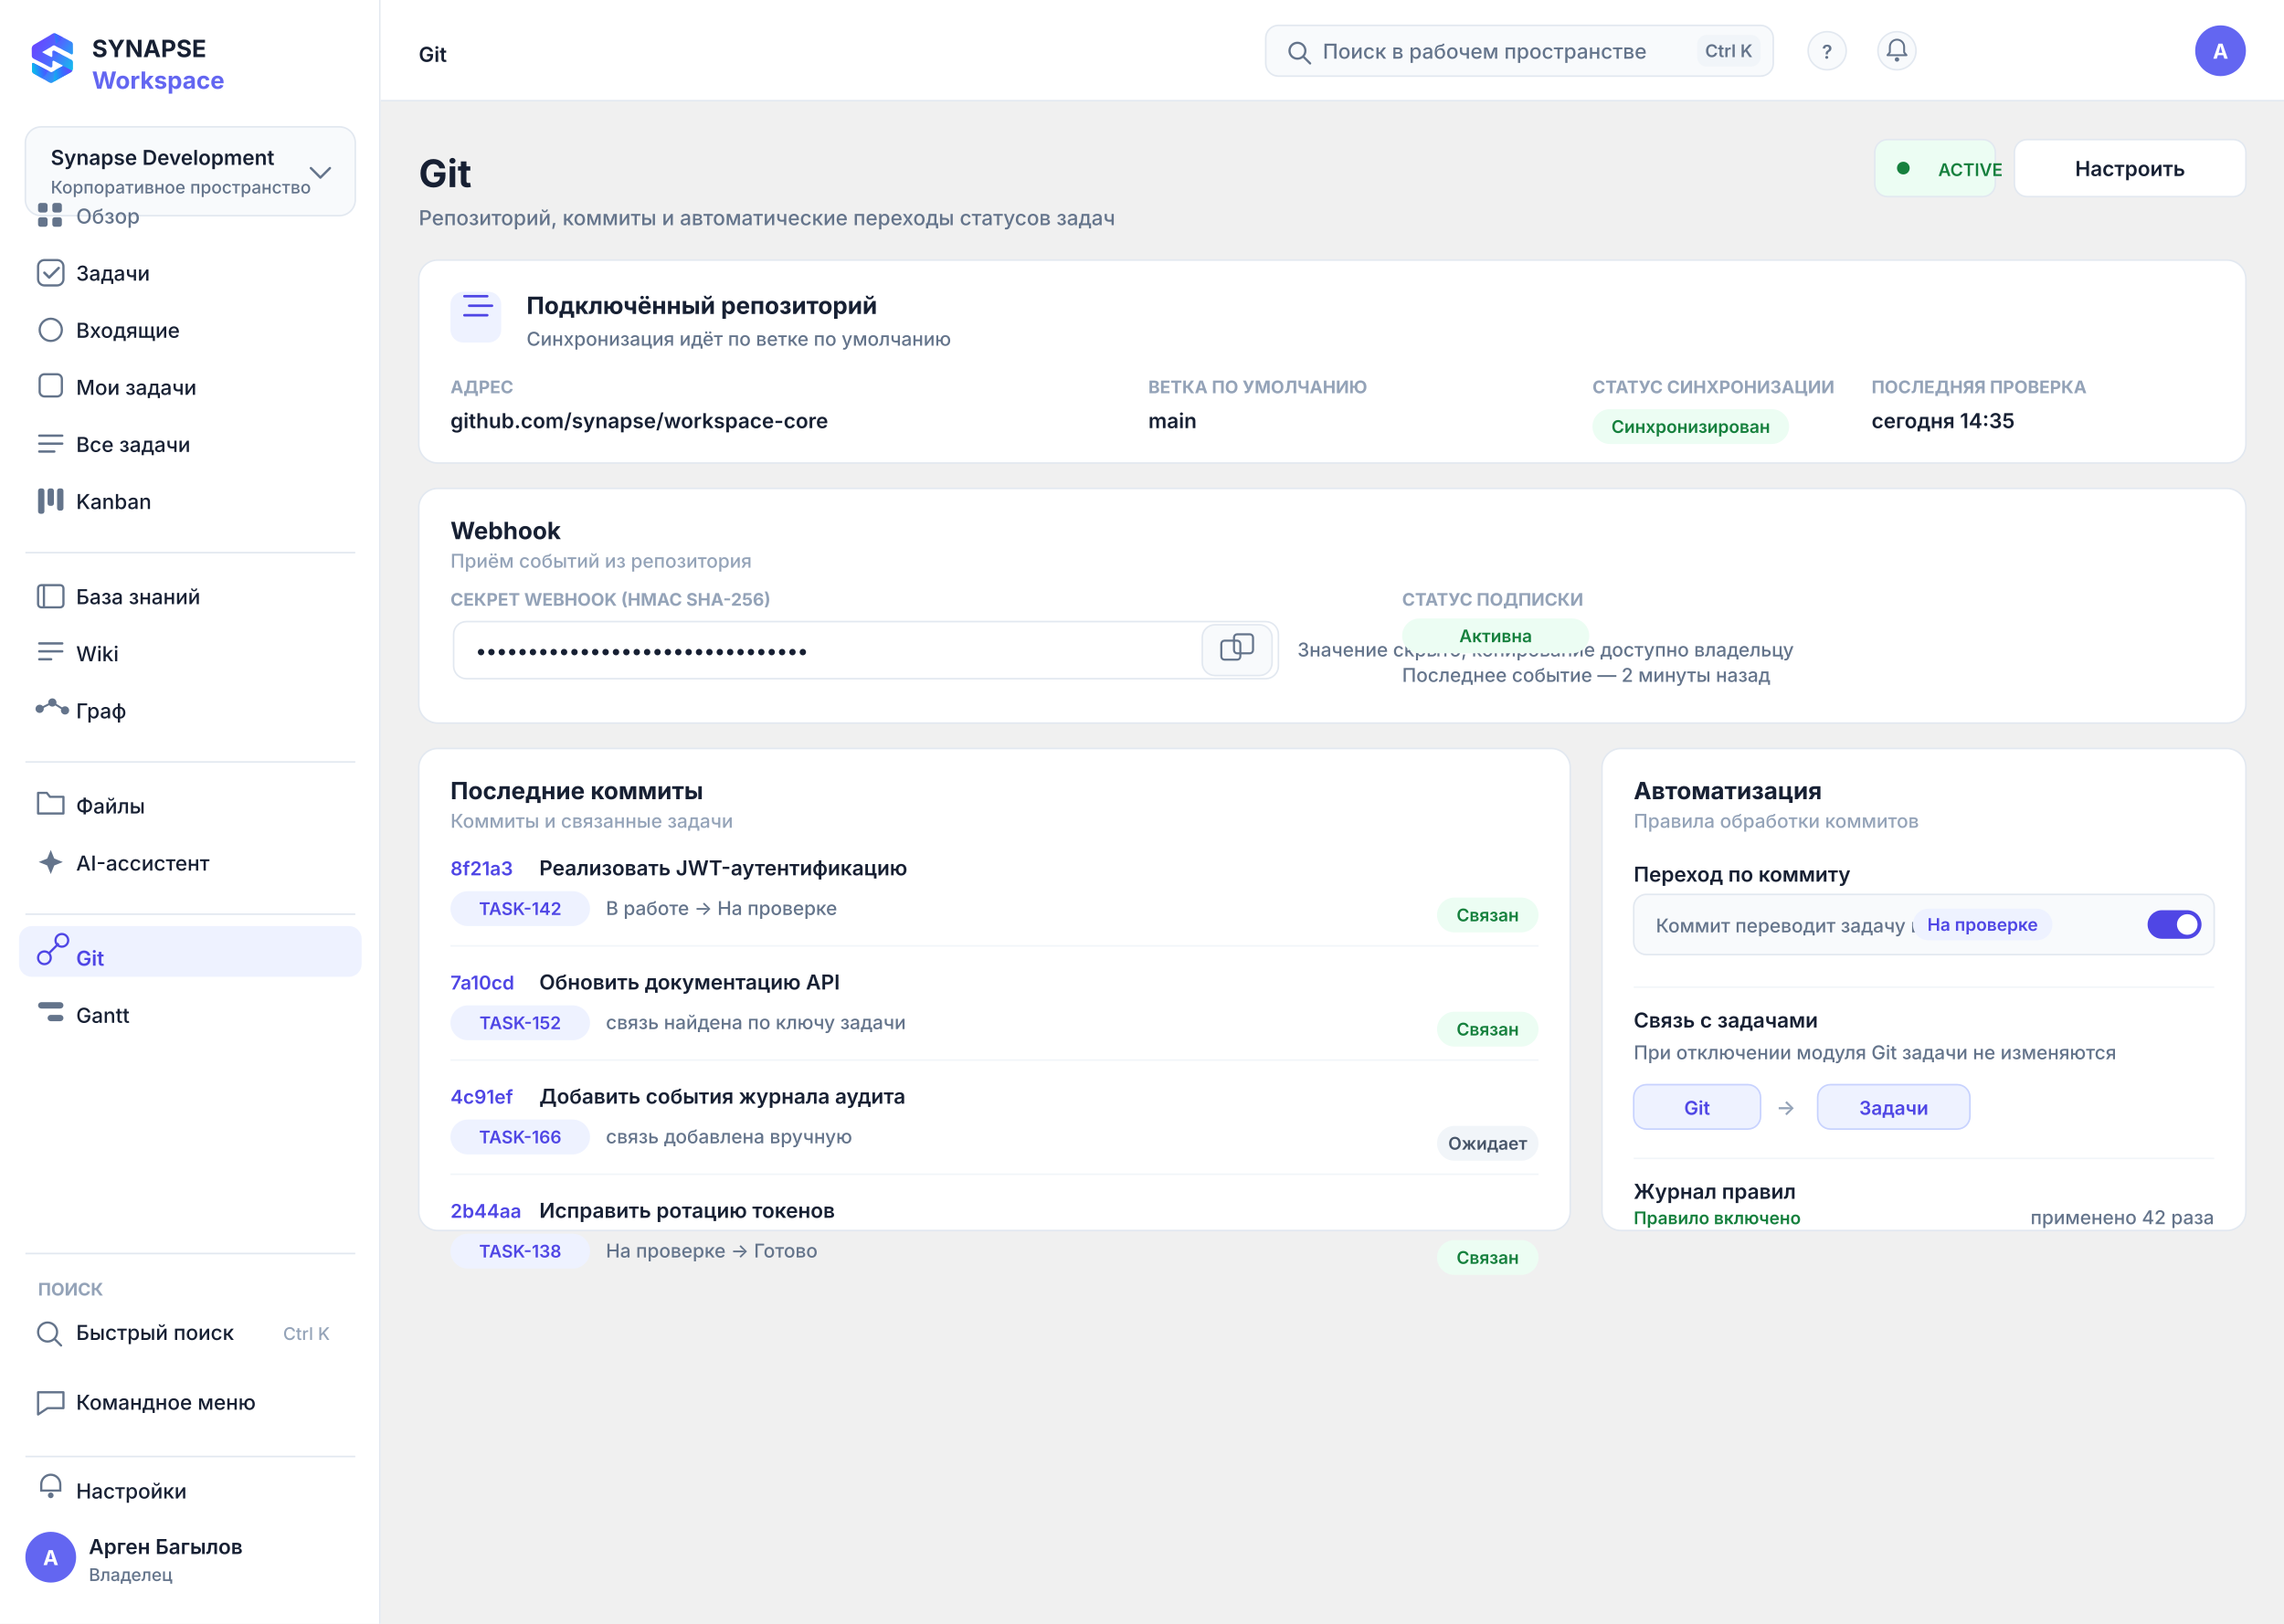
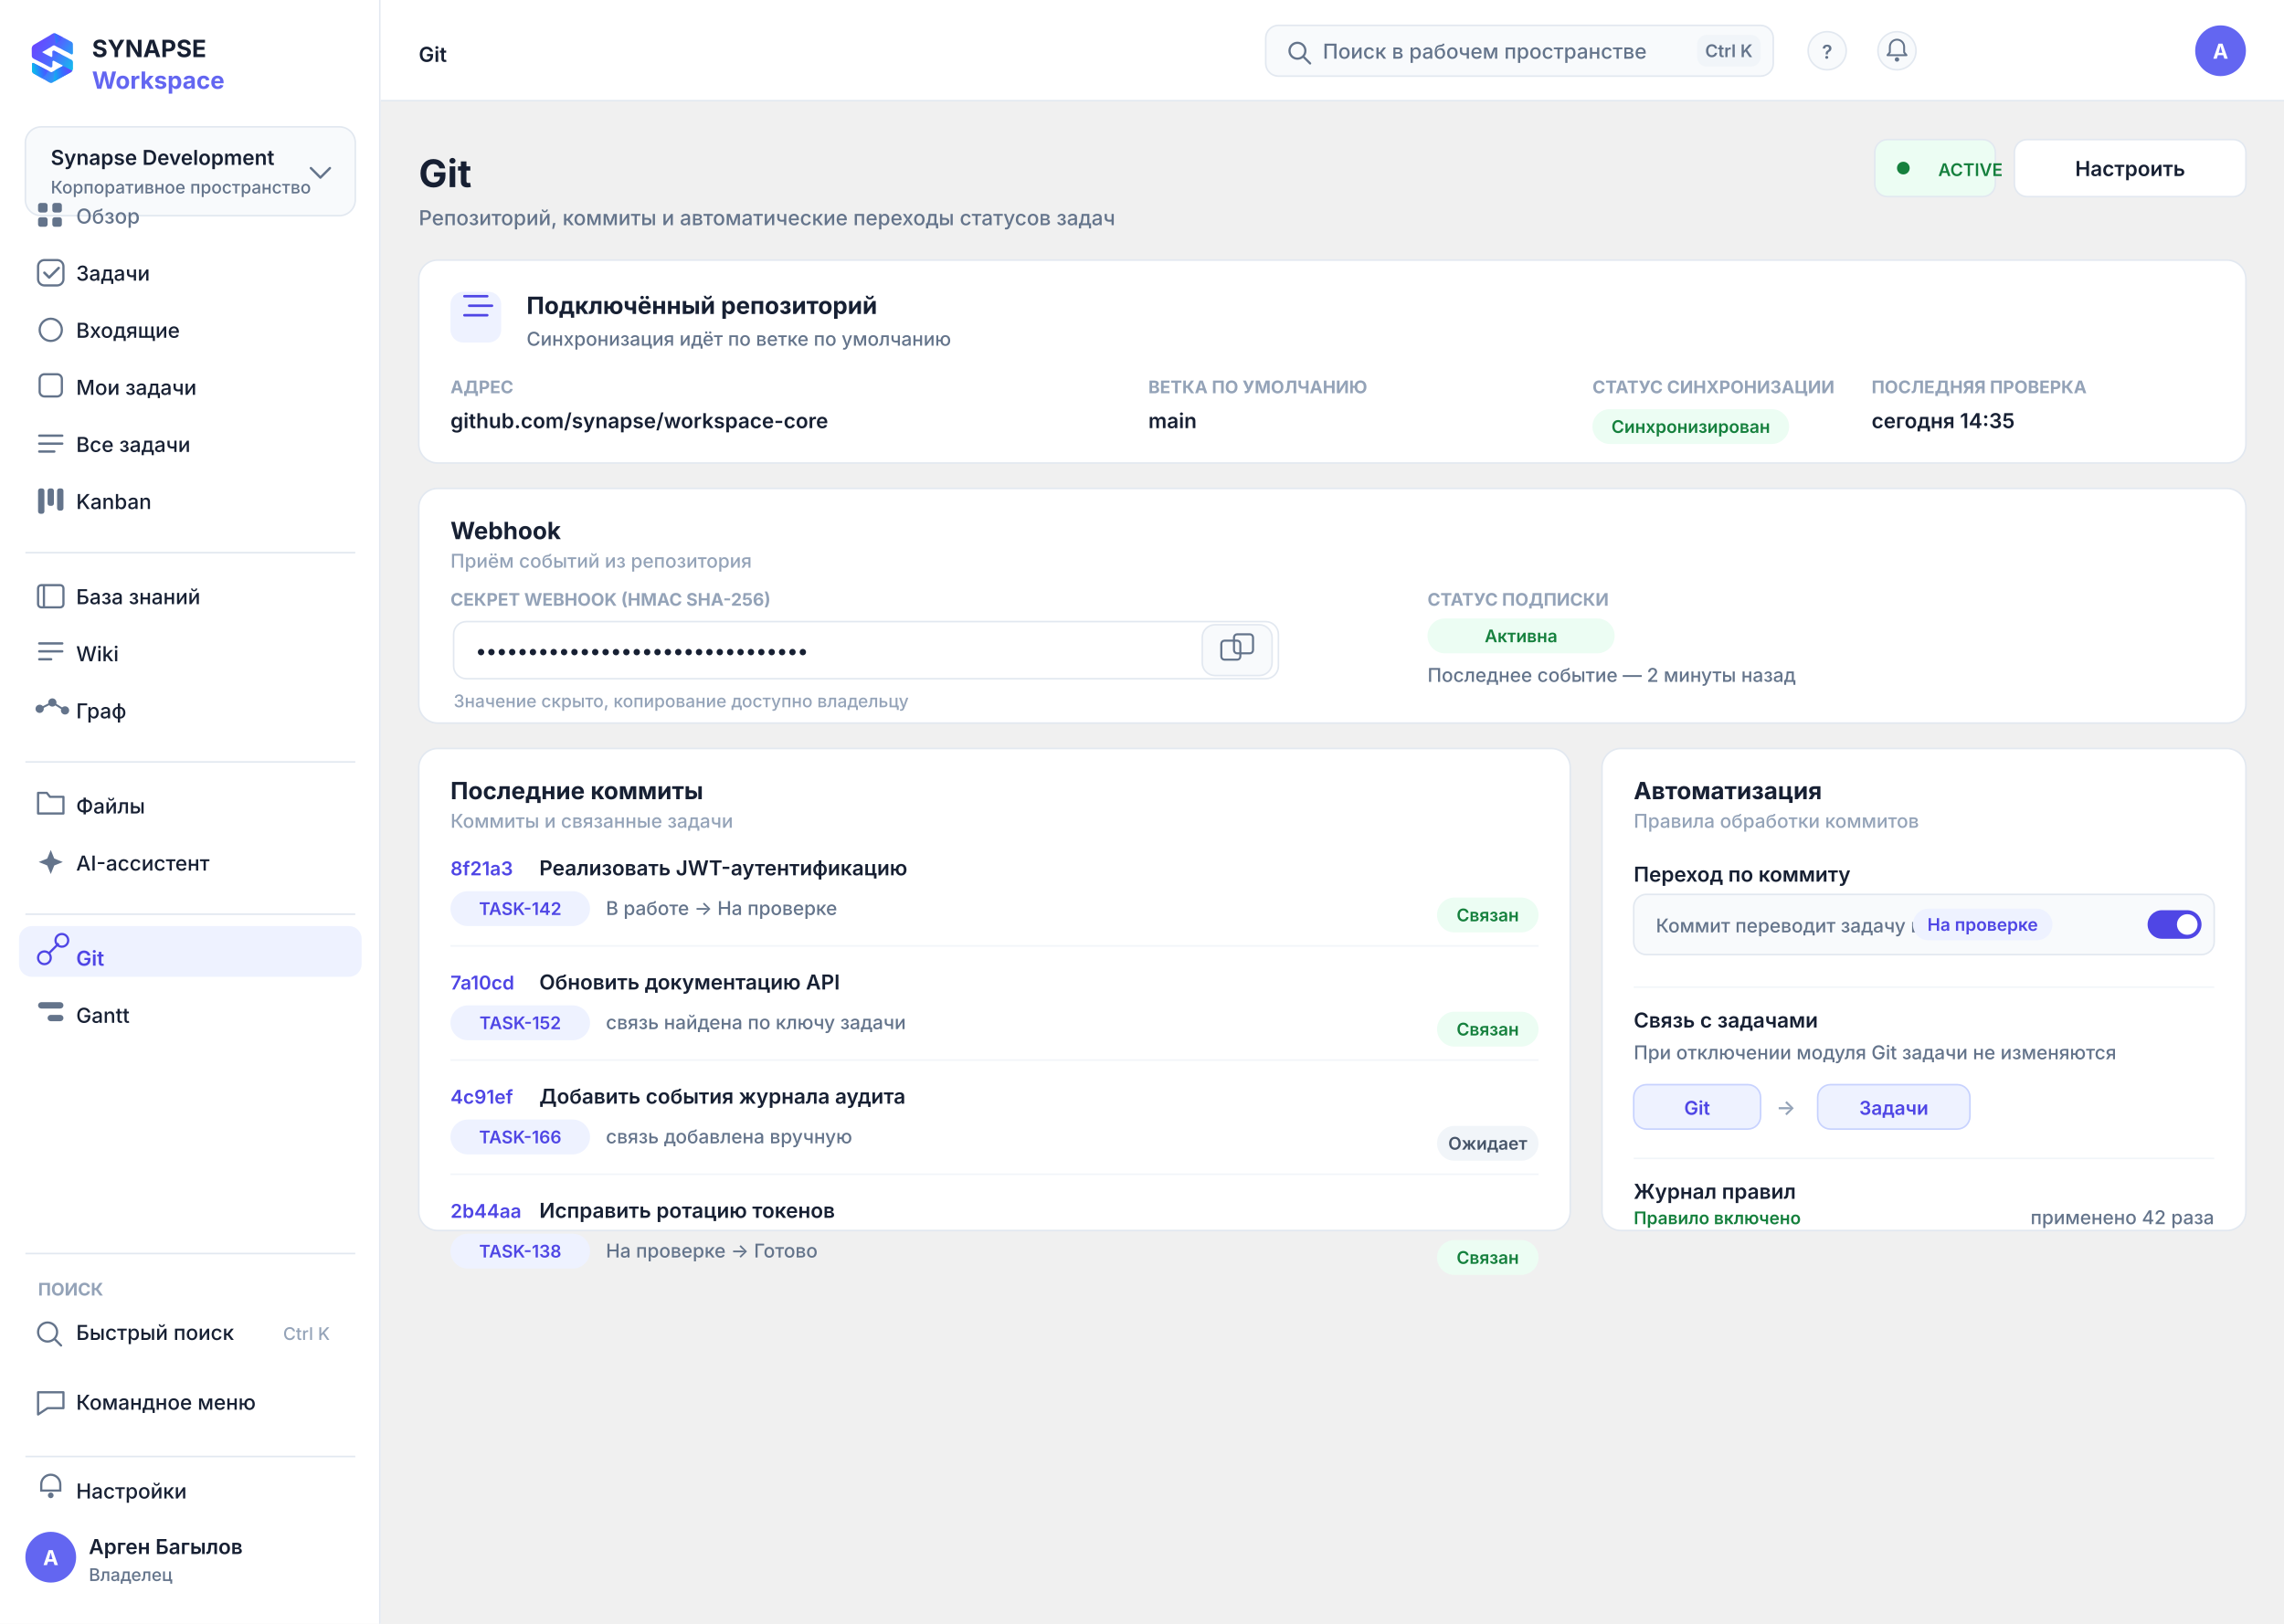
<svg xmlns="http://www.w3.org/2000/svg" width="1440" height="1024" viewBox="0 0 1440 1024" font-family="Inter, Arial, sans-serif">
  <defs>
    <linearGradient id="logoGrad" x1="0.000" y1="0.000" x2="1.106" y2="0.864">
      <stop offset="0" stop-color="#713BFF" />
      <stop offset="0.48" stop-color="#4E69FF" />
      <stop offset="1" stop-color="#00D7E8" />
    </linearGradient>
    <linearGradient id="logoGrad2" x1="-0.157" y1="0.025" x2="0.975" y2="-0.157">
      <stop offset="0" stop-color="#00CFE8" />
      <stop offset="0.52" stop-color="#356EFF" />
      <stop offset="1" stop-color="#7A35FF" />
    </linearGradient>
  </defs>
  <g id="sidebar">
    <rect id="sidebar-bg" x="0" y="0" width="240" height="1024" fill="#FFFFFF" />
    <rect id="sidebar-border" x="239" y="0" width="1" height="1024" fill="#E2E8F0" />
    <g id="brand-mark" transform="translate(20 21) scale(0.1912)">
      <g id="logo-mark" transform="translate(-2.75 -1.75)">
        <g id="logo-body" fill="url(#logoGrad)">
          <path id="logo-body-1" d="M75.75 1.75 L79.75 2.00 L84.25 4.00 L87.00 5.75 L105.50 15.00 L106.25 15.75 L121.00 23.00 L129.25 27.75 L130.50 28.00 L135.75 31.25 L137.50 34.00 L138.50 36.75 L138.75 68.00 L138.00 69.75 L135.75 71.50 L134.25 71.50 L132.50 70.75 L122.50 65.00 L109.75 58.75 L97.75 52.00 L90.50 48.75 L77.75 41.75 L76.50 41.50 L74.50 41.75 L72.00 43.00 L61.50 49.75 L60.00 50.25 L49.50 56.75 L38.25 63.00 L37.50 64.25 L46.75 69.75 L66.50 79.75 L68.25 80.00 L69.75 79.25 L70.75 77.25 L70.75 62.00 L71.75 60.25 L73.25 59.00 L76.50 58.75 L85.25 63.75 L94.25 68.00 L104.25 73.75 L120.75 82.00 L127.00 85.75 L134.00 89.00 L136.75 91.50 L138.00 93.75 L138.75 96.50 L138.75 119.00 L136.75 125.00 L135.00 127.50 L131.50 130.50 L81.50 158.00 L71.00 164.50 L68.25 165.50 L64.50 165.50 L58.50 162.75 L45.75 155.00 L41.00 152.75 L32.00 147.25 L9.00 134.50 L5.75 131.50 L4.00 128.00 L3.75 126.00 L4.00 101.25 L6.00 99.50 L8.00 99.50 L66.00 130.00 L69.25 129.75 L91.25 117.00 L103.50 110.75 L105.00 109.75 L105.75 108.50 L104.25 107.25 L77.00 93.00 L74.75 92.00 L73.75 92.00 L71.00 94.25 L70.75 111.25 L68.50 114.00 L65.00 114.25 L61.25 112.75 L41.50 102.00 L9.50 85.75 L6.25 83.50 L5.00 82.00 L4.00 80.50 L3.00 77.50 L2.75 50.75 L4.00 46.25 L5.00 44.25 L6.00 42.75 L9.00 40.00 L34.50 25.00 L37.25 23.75 L39.50 22.00 L61.00 9.75 L68.00 5.25 L74.00 2.00 L75.75 1.75 Z" />
        </g>
        <g id="logo-fold" fill="url(#logoGrad2)">
          <path id="logo-fold-1" d="M73.50 91.75 L75.75 92.00 L82.50 95.75 L83.75 95.75 L88.50 98.75 L91.25 99.75 L96.00 102.75 L104.50 107.00 L106.00 108.25 L106.00 109.25 L106.75 110.25 L112.00 112.00 L125.00 119.25 L130.50 121.75 L132.50 123.50 L134.25 124.25 L135.25 126.00 L137.25 123.50 L138.75 118.25 L138.75 96.50 L138.75 119.00 L136.75 125.00 L135.00 127.50 L131.50 130.50 L95.75 150.00 L77.25 160.75 L76.75 161.00 L77.00 159.75 L75.50 160.50 L75.25 160.00 L76.25 158.75 L75.75 158.25 L76.25 157.50 L75.75 157.00 L76.25 156.25 L75.75 155.75 L76.25 155.00 L75.75 154.25 L76.75 153.00 L76.25 152.50 L76.75 151.75 L76.25 151.25 L76.75 150.50 L76.25 149.75 L76.75 149.25 L76.25 147.00 L77.25 146.00 L76.75 145.25 L77.25 144.75 L76.75 144.00 L77.25 143.50 L76.75 142.75 L77.25 142.00 L76.75 141.50 L77.75 140.25 L77.25 139.50 L77.75 139.00 L77.25 138.25 L77.75 137.75 L77.25 137.00 L77.75 136.50 L77.25 134.25 L78.25 133.25 L77.75 132.50 L78.25 132.00 L78.00 128.25 L80.25 127.00 L81.00 126.00 L80.25 125.25 L79.25 125.25 L81.00 123.50 L80.00 123.50 L91.25 117.00 L103.50 110.75 L105.00 109.75 L105.75 108.50 L104.25 107.25 L77.00 93.00 L73.75 92.00 L71.00 94.25 L70.75 111.25 L68.50 114.00 L64.00 114.00 L68.00 114.00 L70.00 112.25 L70.75 110.75 L70.75 94.50 L71.50 93.25 L73.50 91.75 Z" />
          <path id="logo-fold-2" d="M6.75 99.25 L11.00 101.00 L66.00 130.00 L69.25 129.75 L66.25 130.50 L57.25 126.00 L57.25 127.00 L59.50 128.75 L59.00 129.00 L55.50 127.75 L53.25 128.75 L53.00 130.75 L52.50 130.75 L52.00 132.25 L52.00 133.75 L48.50 139.75 L38.75 147.00 L38.00 147.75 L38.50 149.25 L37.75 149.75 L35.75 148.75 L35.25 149.25 L9.00 134.50 L5.25 130.75 L4.00 128.00 L3.75 126.00 L3.75 102.00 L5.50 99.75 L6.75 99.25 Z" />
          <path id="logo-fold-3" d="M75.75 1.75 L79.75 2.00 L84.25 4.00 L117.75 21.50 L101.75 14.00 L102.00 15.00 L103.00 15.25 L103.00 15.75 L100.25 16.00 L99.50 17.00 L100.00 18.25 L99.50 19.00 L100.50 21.25 L101.75 21.25 L102.00 20.00 L102.75 21.50 L99.00 23.75 L97.00 26.00 L90.00 30.75 L84.75 35.50 L82.75 36.50 L83.00 34.75 L82.00 33.50 L82.50 33.00 L82.00 32.25 L82.50 31.50 L81.50 30.25 L82.00 29.75 L81.00 28.50 L81.50 27.75 L81.00 27.00 L81.50 26.50 L80.50 25.25 L81.00 24.50 L80.50 23.75 L81.00 23.25 L80.00 22.00 L80.50 21.25 L80.00 20.50 L80.50 20.00 L79.50 19.00 L79.75 16.50 L79.00 15.75 L79.25 13.50 L78.50 12.50 L78.75 11.50 L78.00 10.75 L78.25 8.25 L77.25 7.25 L77.75 6.75 L77.25 6.00 L77.75 5.25 L76.75 4.00 L77.50 2.50 L75.25 2.25 L72.50 3.00 L50.50 15.75 L71.50 3.25 L74.00 2.00 L75.75 1.75 Z" />
          <path id="logo-fold-4" d="M74.00 58.75 L77.25 59.00 L85.25 63.75 L94.25 68.00 L96.75 69.75 L119.50 81.50 L87.25 65.25 L86.25 65.75 L87.50 66.50 L87.50 67.50 L87.00 67.75 L87.00 70.75 L87.50 71.75 L87.00 72.00 L87.00 73.75 L87.00 72.00 L86.50 72.00 L86.50 73.75 L86.00 74.25 L85.25 73.25 L85.75 72.50 L83.50 69.00 L80.75 68.50 L80.75 68.00 L78.75 68.00 L77.00 66.00 L78.75 62.50 L80.00 62.50 L80.75 63.25 L81.50 63.25 L82.00 62.50 L76.00 59.00 L73.75 59.25 L72.50 60.00 L71.00 62.75 L70.75 78.50 L69.25 80.00 L66.25 80.00 L44.00 68.50 L37.50 64.75 L37.25 63.75 L38.00 63.25 L37.50 63.75 L38.00 64.75 L46.75 69.75 L66.50 79.75 L68.25 80.00 L69.75 79.25 L70.75 77.25 L70.75 62.00 L71.75 60.25 L74.00 58.75 Z" />
        </g>
      </g>
    </g>
    <text id="brand-line1" x="58" y="36" font-size="15" font-weight="700" fill="#172033">SYNAPSE</text>
    <text id="brand-line2" x="58" y="56" font-size="15" font-weight="700" fill="#6366F1">Workspace</text>
    <g id="workspace-switcher">
      <rect x="16" y="80" width="208" height="56" rx="10" fill="#F8FAFC" stroke="#E2E8F0" />
      <text x="32" y="104" font-size="13" font-weight="600" fill="#172033">Synapse Development</text>
      <text x="32" y="122" font-size="11" font-weight="500" fill="#64748B">Корпоративное пространство</text>
      <path d="M196 106l6 6 6-6" fill="none" stroke="#64748B" stroke-width="1.5" stroke-linecap="round" stroke-linejoin="round" />
    </g>
    <g id="nav-primary">
      <rect x="24" y="128" width="6" height="6" rx="1.5" fill="#64748B" />
      <rect x="33" y="128" width="6" height="6" rx="1.5" fill="#64748B" />
      <rect x="24" y="137" width="6" height="6" rx="1.5" fill="#64748B" />
      <rect x="33" y="137" width="6" height="6" rx="1.5" fill="#64748B" />
      <text x="48" y="141" font-size="13" font-weight="500" fill="#64748B">Обзор</text>
      <rect x="24" y="164" width="16" height="16" rx="4" fill="none" stroke="#64748B" stroke-width="1.4" />
      <path d="M28 172l3 3 6-6" fill="none" stroke="#64748B" stroke-width="1.6" stroke-linecap="round" stroke-linejoin="round" />
      <text x="48" y="177" font-size="13" font-weight="500" fill="#172033">Задачи</text>
      <circle cx="32" cy="208" r="7" fill="none" stroke="#64748B" stroke-width="1.4" />
      <text x="48" y="213" font-size="13" font-weight="500" fill="#172033">Входящие</text>
      <rect x="25" y="236" width="14" height="14" rx="3" fill="none" stroke="#64748B" stroke-width="1.4" />
      <text x="48" y="249" font-size="13" font-weight="500" fill="#172033">Мои задачи</text>
      <rect x="24" y="274" width="16" height="1.5" rx="0.75" fill="#64748B" />
      <rect x="24" y="279" width="16" height="1.5" rx="0.75" fill="#64748B" />
      <rect x="24" y="284" width="11" height="1.5" rx="0.75" fill="#64748B" />
      <text x="48" y="285" font-size="13" font-weight="500" fill="#172033">Все задачи</text>
      <rect x="24" y="308" width="4" height="16" rx="1.5" fill="#64748B" />
      <rect x="30" y="308" width="4" height="11" rx="1.5" fill="#64748B" />
      <rect x="36" y="308" width="4" height="14" rx="1.5" fill="#64748B" />
      <text x="48" y="321" font-size="13" font-weight="500" fill="#172033">Kanban</text>
    </g>
    <rect id="divider-1" x="16" y="348" width="208" height="1" fill="#E2E8F0" />
    <g id="nav-knowledge">
      <rect x="24" y="369" width="16" height="14" rx="2" fill="none" stroke="#64748B" stroke-width="1.4" />
      <rect x="27" y="369" width="1.4" height="14" fill="#64748B" />
      <text x="48" y="381" font-size="13" font-weight="500" fill="#172033">База знаний</text>
      <rect x="24" y="405" width="16" height="1.5" rx="0.75" fill="#64748B" />
      <rect x="24" y="410" width="16" height="1.5" rx="0.75" fill="#64748B" />
      <rect x="24" y="415" width="9" height="1.5" rx="0.75" fill="#64748B" />
      <text x="48" y="417" font-size="13" font-weight="500" fill="#172033">Wiki</text>
      <path d="M25 447l8-4 8 5" fill="none" stroke="#64748B" stroke-width="1.2" />
      <circle cx="25" cy="447" r="2.6" fill="#64748B" />
      <circle cx="33" cy="443" r="2.6" fill="#64748B" />
      <circle cx="41" cy="448" r="2.6" fill="#64748B" />
      <text x="48" y="453" font-size="13" font-weight="500" fill="#172033">Граф</text>
    </g>
    <rect id="divider-2" x="16" y="480" width="208" height="1" fill="#E2E8F0" />
    <g id="nav-workspace">
      <path d="M24 500h5.5l2 2.5h8.5v10.5H24z" fill="none" stroke="#64748B" stroke-width="1.4" stroke-linejoin="round" />
      <text x="48" y="513" font-size="13" font-weight="500" fill="#172033">Файлы</text>
      <path d="M32 536l2.2 5.4 5.4 2.2-5.4 2.2-2.2 5.4-2.2-5.4-5.4-2.2 5.4-2.2z" fill="#64748B" />
      <text x="48" y="549" font-size="13" font-weight="500" fill="#172033">AI-ассистент</text>
    </g>
    <rect id="divider-3" x="16" y="576" width="208" height="1" fill="#E2E8F0" />
    <g id="nav-modules">
      <rect id="nav-git" x="12" y="584" width="216" height="32" rx="8" fill="#EEF2FF" />
      <circle cx="28" cy="604" r="4" fill="none" stroke="#4F46E5" stroke-width="1.4" />
      <path d="M31 601l6-6" fill="none" stroke="#4F46E5" stroke-width="1.4" />
      <circle cx="39" cy="593" r="4" fill="none" stroke="#4F46E5" stroke-width="1.4" />
      <text x="48" y="609" font-size="13" font-weight="600" fill="#4F46E5">Git</text>
      <rect x="24" y="632" width="16" height="4" rx="2" fill="#64748B" />
      <rect x="30" y="640" width="10" height="4" rx="2" fill="#64748B" />
      <text x="48" y="645" font-size="13" font-weight="500" fill="#172033">Gantt</text>
    </g>
    <rect id="divider-4" x="16" y="790" width="208" height="1" fill="#E2E8F0" />
    <text id="nav-search-label" x="24" y="817" font-size="11" font-weight="700" fill="#94A3B8">ПОИСК</text>
    <circle cx="30" cy="840" r="6" fill="none" stroke="#64748B" stroke-width="1.4" />
    <path d="M34.5 844.5l4 4" fill="none" stroke="#64748B" stroke-width="1.4" stroke-linecap="round" />
    <text x="48" y="845" font-size="13" font-weight="500" fill="#172033">Быстрый поиск</text>
    <text x="208" y="845" font-size="11" font-weight="500" fill="#94A3B8" text-anchor="end">Ctrl K</text>
    <path d="M24 878h16v10H30l-6 4z" fill="none" stroke="#64748B" stroke-width="1.4" stroke-linejoin="round" />
    <text x="48" y="889" font-size="13" font-weight="500" fill="#172033">Командное меню</text>
    <rect id="divider-5" x="16" y="918" width="208" height="1" fill="#E2E8F0" />
    <path d="M32 930a6 6 0 0 1 6 6v4h-12v-4a6 6 0 0 1 6-6z" fill="none" stroke="#64748B" stroke-width="1.4" />
    <circle cx="32" cy="943" r="1.8" fill="#64748B" />
    <text x="48" y="945" font-size="13" font-weight="500" fill="#172033">Настройки</text>
    <g id="sidebar-user">
      <circle cx="32" cy="982" r="16" fill="#6366F1" />
      <text x="32" y="987" font-size="13" font-weight="700" fill="#FFFFFF" text-anchor="middle">А</text>
      <text x="56" y="980" font-size="13" font-weight="600" fill="#172033">Арген Багылов</text>
      <text x="56" y="997" font-size="11" font-weight="500" fill="#64748B">Владелец</text>
    </g>
  </g>
  <g id="topbar">
    <rect id="topbar-bg" x="240" y="0" width="1200" height="64" fill="#FFFFFF" />
    <rect id="topbar-border" x="240" y="63" width="1200" height="1" fill="#E2E8F0" />
    <text id="topbar-title" x="264" y="39" font-size="13" font-weight="600" fill="#172033">Git</text>
    <g id="topbar-search">
      <rect x="798" y="16" width="320" height="32" rx="8" fill="#F8FAFC" stroke="#E2E8F0" />
      <circle cx="818" cy="32" r="5" fill="none" stroke="#64748B" stroke-width="1.4" />
      <path d="M822 36l4 4" fill="none" stroke="#64748B" stroke-width="1.4" stroke-linecap="round" />
      <text x="834" y="37" font-size="13" font-weight="500" fill="#64748B">Поиск в рабочем пространстве</text>
      <rect x="1070" y="22" width="40" height="20" rx="6" fill="#F1F5F9" />
      <text x="1090" y="36" font-size="11" font-weight="600" fill="#64748B" text-anchor="middle">Ctrl K</text>
    </g>
    <g id="topbar-help">
      <circle cx="1152" cy="32" r="12" fill="#F8FAFC" stroke="#E2E8F0" />
      <text x="1152" y="37" font-size="12" font-weight="600" fill="#64748B" text-anchor="middle">?</text>
    </g>
    <g id="topbar-notifications">
      <circle cx="1196" cy="32" r="12" fill="#F8FAFC" stroke="#E2E8F0" />
      <path d="M1196 25a4.5 4.5 0 0 0-4.5 4.5v3.5l-1.5 1.8h12l-1.5-1.8v-3.5a4.5 4.5 0 0 0-4.5-4.5z" fill="none" stroke="#64748B" stroke-width="1.2" stroke-linejoin="round" />
      <circle cx="1196" cy="37.5" r="1.4" fill="#64748B" />
    </g>
    <g id="topbar-user">
      <circle cx="1400" cy="32" r="16" fill="#6366F1" />
      <text x="1400" y="37" font-size="13" font-weight="700" fill="#FFFFFF" text-anchor="middle">А</text>
    </g>
  </g>
  <g id="content">
    <text id="page-title" x="264" y="118" font-size="24" font-weight="700" fill="#172033">Git</text>
    <text id="page-subtitle" x="264" y="142" font-size="13" font-weight="500" fill="#64748B">Репозиторий, коммиты и автоматические переходы статусов задач</text>
    <g id="badge-active">
      <rect x="1182" y="88" width="76" height="36" rx="8" fill="#ECFDF3" stroke="#E2E8F0" />
      <circle cx="1200" cy="106" r="4" fill="#15803D" />
      <text x="1222" y="111" font-size="11" font-weight="600" fill="#15803D">ACTIVE</text>
    </g>
    <g id="btn-configure">
      <rect x="1270" y="88" width="146" height="36" rx="8" fill="#FFFFFF" stroke="#E2E8F0" />
      <text x="1343" y="111" font-size="13" font-weight="600" fill="#172033" text-anchor="middle">Настроить</text>
    </g>
    <g id="card-repository">
      <rect x="264" y="164" width="1152" height="128" rx="12" fill="#FFFFFF" stroke="#E2E8F0" />
      <rect x="284" y="184" width="32" height="32" rx="8" fill="#EEF2FF" />
      <rect x="292" y="198" width="16" height="1.6" rx="0.8" fill="#4F46E5" />
      <rect x="295" y="192" width="16" height="1.6" rx="0.8" fill="#4F46E5" />
      <rect x="292" y="186" width="16" height="1.6" rx="0.8" fill="#4F46E5" />
      <text x="332" y="198" font-size="15" font-weight="700" fill="#172033">Подключённый репозиторий</text>
      <text x="332" y="218" font-size="12" font-weight="500" fill="#64748B">Синхронизация идёт по ветке по умолчанию</text>
      <text x="284" y="248" font-size="11" font-weight="700" fill="#94A3B8">АДРЕС</text>
      <text x="284" y="270" font-size="13" font-weight="600" fill="#172033">github.com/synapse/workspace-core</text>
      <text x="724" y="248" font-size="11" font-weight="700" fill="#94A3B8">ВЕТКА ПО УМОЛЧАНИЮ</text>
      <text x="724" y="270" font-size="13" font-weight="600" fill="#172033">main</text>
      <text x="1004" y="248" font-size="11" font-weight="700" fill="#94A3B8">СТАТУС СИНХРОНИЗАЦИИ</text>
      <rect x="1004" y="258" width="124" height="22" rx="11" fill="#ECFDF3" />
      <text x="1066" y="273" font-size="11" font-weight="600" fill="#15803D" text-anchor="middle">Синхронизирован</text>
      <text x="1180" y="248" font-size="11" font-weight="700" fill="#94A3B8">ПОСЛЕДНЯЯ ПРОВЕРКА</text>
      <text x="1180" y="270" font-size="13" font-weight="600" fill="#172033">сегодня 14:35</text>
    </g>
    <g id="card-webhook">
      <rect x="264" y="308" width="1152" height="148" rx="12" fill="#FFFFFF" stroke="#E2E8F0" />
      <text x="284" y="340" font-size="15" font-weight="700" fill="#172033">Webhook</text>
      <text x="284" y="358" font-size="12" font-weight="500" fill="#94A3B8">Приём событий из репозитория</text>
      <text x="284" y="382" font-size="11" font-weight="700" fill="#94A3B8">СЕКРЕТ WEBHOOK (HMAC SHA-256)</text>
      <g id="webhook-secret">
        <rect x="286" y="392" width="520" height="36" rx="8" fill="#FFFFFF" stroke="#E2E8F0" />
        <text x="300" y="415" font-size="13" font-weight="600" fill="#172033">••••••••••••••••••••••••••••••••</text>
        <rect x="758" y="394" width="44" height="32" rx="8" fill="#F8FAFC" stroke="#E2E8F0" />
        <rect x="770" y="404" width="12" height="12" rx="2" fill="none" stroke="#64748B" stroke-width="1.3" />
        <rect x="778" y="400" width="12" height="12" rx="2" fill="none" stroke="#64748B" stroke-width="1.3" />
      </g>
-       <text x="818" y="414" font-size="12" font-weight="500" fill="#64748B">Значение скрыто, копирование доступно владельцу</text>
-       <text x="884" y="382" font-size="11" font-weight="700" fill="#94A3B8">СТАТУС ПОДПИСКИ</text>
-       <rect x="884" y="390" width="118" height="22" rx="11" fill="#ECFDF3" />
-       <text x="943" y="405" font-size="11" font-weight="600" fill="#15803D" text-anchor="middle">Активна</text>
-       <text x="884" y="430" font-size="12" font-weight="500" fill="#64748B">Последнее событие — 2 минуты назад</text>
+       <text x="286" y="446" font-size="11" font-weight="500" fill="#94A3B8">Значение скрыто, копирование доступно владельцу</text>
+       <text x="900" y="382" font-size="11" font-weight="700" fill="#94A3B8">СТАТУС ПОДПИСКИ</text>
+       <rect x="900" y="390" width="118" height="22" rx="11" fill="#ECFDF3" />
+       <text x="959" y="405" font-size="11" font-weight="600" fill="#15803D" text-anchor="middle">Активна</text>
+       <text x="900" y="430" font-size="12" font-weight="500" fill="#64748B">Последнее событие — 2 минуты назад</text>
    </g>
    <g id="card-commits">
      <rect x="264" y="472" width="726" height="304" rx="12" fill="#FFFFFF" stroke="#E2E8F0" />
      <text x="284" y="504" font-size="15" font-weight="700" fill="#172033">Последние коммиты</text>
      <text x="284" y="522" font-size="12" font-weight="500" fill="#94A3B8">Коммиты и связанные задачи</text>
      <text x="284" y="552" font-size="12" font-weight="600" fill="#4F46E5">8f21a3</text>
      <text x="340" y="552" font-size="13" font-weight="600" fill="#172033">Реализовать JWT-аутентификацию</text>
      <rect x="284" y="562" width="88" height="22" rx="11" fill="#EEF2FF" />
      <text x="328" y="577" font-size="11" font-weight="600" fill="#4F46E5" text-anchor="middle">TASK-142</text>
      <text x="382" y="577" font-size="12" font-weight="500" fill="#64748B">В работе → На проверке</text>
      <rect x="906" y="566" width="64" height="22" rx="11" fill="#ECFDF3" />
      <text x="938" y="581" font-size="11" font-weight="600" fill="#15803D" text-anchor="middle">Связан</text>
      <rect x="284" y="596" width="686" height="1" fill="#F1F5F9" />
      <text x="284" y="624" font-size="12" font-weight="600" fill="#4F46E5">7a10cd</text>
      <text x="340" y="624" font-size="13" font-weight="600" fill="#172033">Обновить документацию API</text>
      <rect x="284" y="634" width="88" height="22" rx="11" fill="#EEF2FF" />
      <text x="328" y="649" font-size="11" font-weight="600" fill="#4F46E5" text-anchor="middle">TASK-152</text>
      <text x="382" y="649" font-size="12" font-weight="500" fill="#64748B">связь найдена по ключу задачи</text>
      <rect x="906" y="638" width="64" height="22" rx="11" fill="#ECFDF3" />
      <text x="938" y="653" font-size="11" font-weight="600" fill="#15803D" text-anchor="middle">Связан</text>
      <rect x="284" y="668" width="686" height="1" fill="#F1F5F9" />
      <text x="284" y="696" font-size="12" font-weight="600" fill="#4F46E5">4c91ef</text>
      <text x="340" y="696" font-size="13" font-weight="600" fill="#172033">Добавить события журнала аудита</text>
      <rect x="284" y="706" width="88" height="22" rx="11" fill="#EEF2FF" />
      <text x="328" y="721" font-size="11" font-weight="600" fill="#4F46E5" text-anchor="middle">TASK-166</text>
      <text x="382" y="721" font-size="12" font-weight="500" fill="#64748B">связь добавлена вручную</text>
      <rect x="906" y="710" width="64" height="22" rx="11" fill="#F1F5F9" />
      <text x="938" y="725" font-size="11" font-weight="600" fill="#475569" text-anchor="middle">Ожидает</text>
      <rect x="284" y="740" width="686" height="1" fill="#F1F5F9" />
      <text x="284" y="768" font-size="12" font-weight="600" fill="#4F46E5">2b44aa</text>
      <text x="340" y="768" font-size="13" font-weight="600" fill="#172033">Исправить ротацию токенов</text>
      <rect x="284" y="778" width="88" height="22" rx="11" fill="#EEF2FF" />
      <text x="328" y="793" font-size="11" font-weight="600" fill="#4F46E5" text-anchor="middle">TASK-138</text>
      <text x="382" y="793" font-size="12" font-weight="500" fill="#64748B">На проверке → Готово</text>
      <rect x="906" y="782" width="64" height="22" rx="11" fill="#ECFDF3" />
      <text x="938" y="797" font-size="11" font-weight="600" fill="#15803D" text-anchor="middle">Связан</text>
    </g>
    <g id="card-automation">
      <rect x="1010" y="472" width="406" height="304" rx="12" fill="#FFFFFF" stroke="#E2E8F0" />
      <text x="1030" y="504" font-size="15" font-weight="700" fill="#172033">Автоматизация</text>
      <text x="1030" y="522" font-size="12" font-weight="500" fill="#94A3B8">Правила обработки коммитов</text>
      <text x="1030" y="556" font-size="13" font-weight="600" fill="#172033">Переход по коммиту</text>
      <rect x="1030" y="564" width="366" height="38" rx="8" fill="#F8FAFC" stroke="#E2E8F0" />
      <text x="1044" y="588" font-size="12" font-weight="500" fill="#64748B">Коммит переводит задачу в</text>
      <rect x="1206" y="573" width="88" height="20" rx="10" fill="#EEF2FF" />
      <text x="1250" y="587" font-size="11" font-weight="600" fill="#4F46E5" text-anchor="middle">На проверке</text>
      <rect x="1354" y="574" width="34" height="18" rx="9" fill="#4F46E5" />
      <circle cx="1379" cy="583" r="6.5" fill="#FFFFFF" />
      <rect x="1030" y="622" width="366" height="1" fill="#F1F5F9" />
      <text x="1030" y="648" font-size="13" font-weight="600" fill="#172033">Связь с задачами</text>
      <text x="1030" y="668" font-size="12" font-weight="500" fill="#64748B">При отключении модуля Git задачи не изменяются</text>
      <rect x="1030" y="684" width="80" height="28" rx="8" fill="#EEF2FF" stroke="#C7D2FE" />
      <text x="1070" y="703" font-size="12" font-weight="600" fill="#4F46E5" text-anchor="middle">Git</text>
      <text x="1126" y="703" font-size="13" font-weight="600" fill="#94A3B8" text-anchor="middle">→</text>
      <rect x="1146" y="684" width="96" height="28" rx="8" fill="#EEF2FF" stroke="#C7D2FE" />
      <text x="1194" y="703" font-size="12" font-weight="600" fill="#4F46E5" text-anchor="middle">Задачи</text>
      <rect x="1030" y="730" width="366" height="1" fill="#F1F5F9" />
      <text x="1030" y="756" font-size="13" font-weight="600" fill="#172033">Журнал правил</text>
      <text x="1030" y="772" font-size="11" font-weight="600" fill="#15803D">Правило включено</text>
      <text x="1396" y="772" font-size="12" font-weight="500" fill="#64748B" text-anchor="end">применено 42 раза</text>
    </g>
  </g>
</svg>
